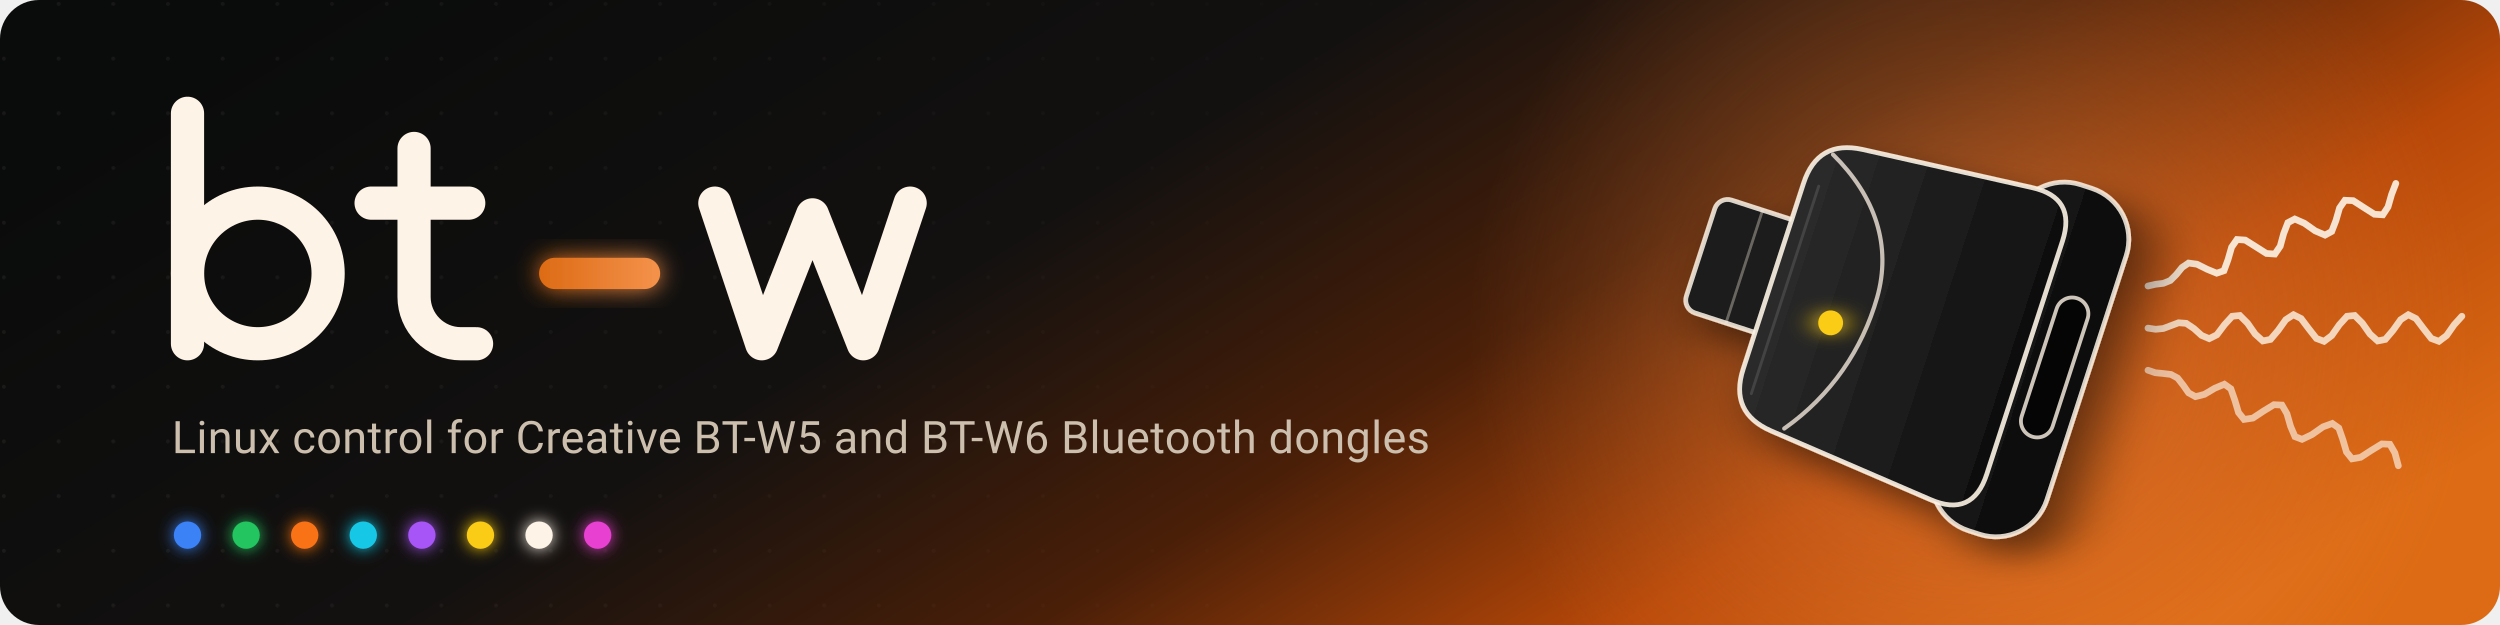
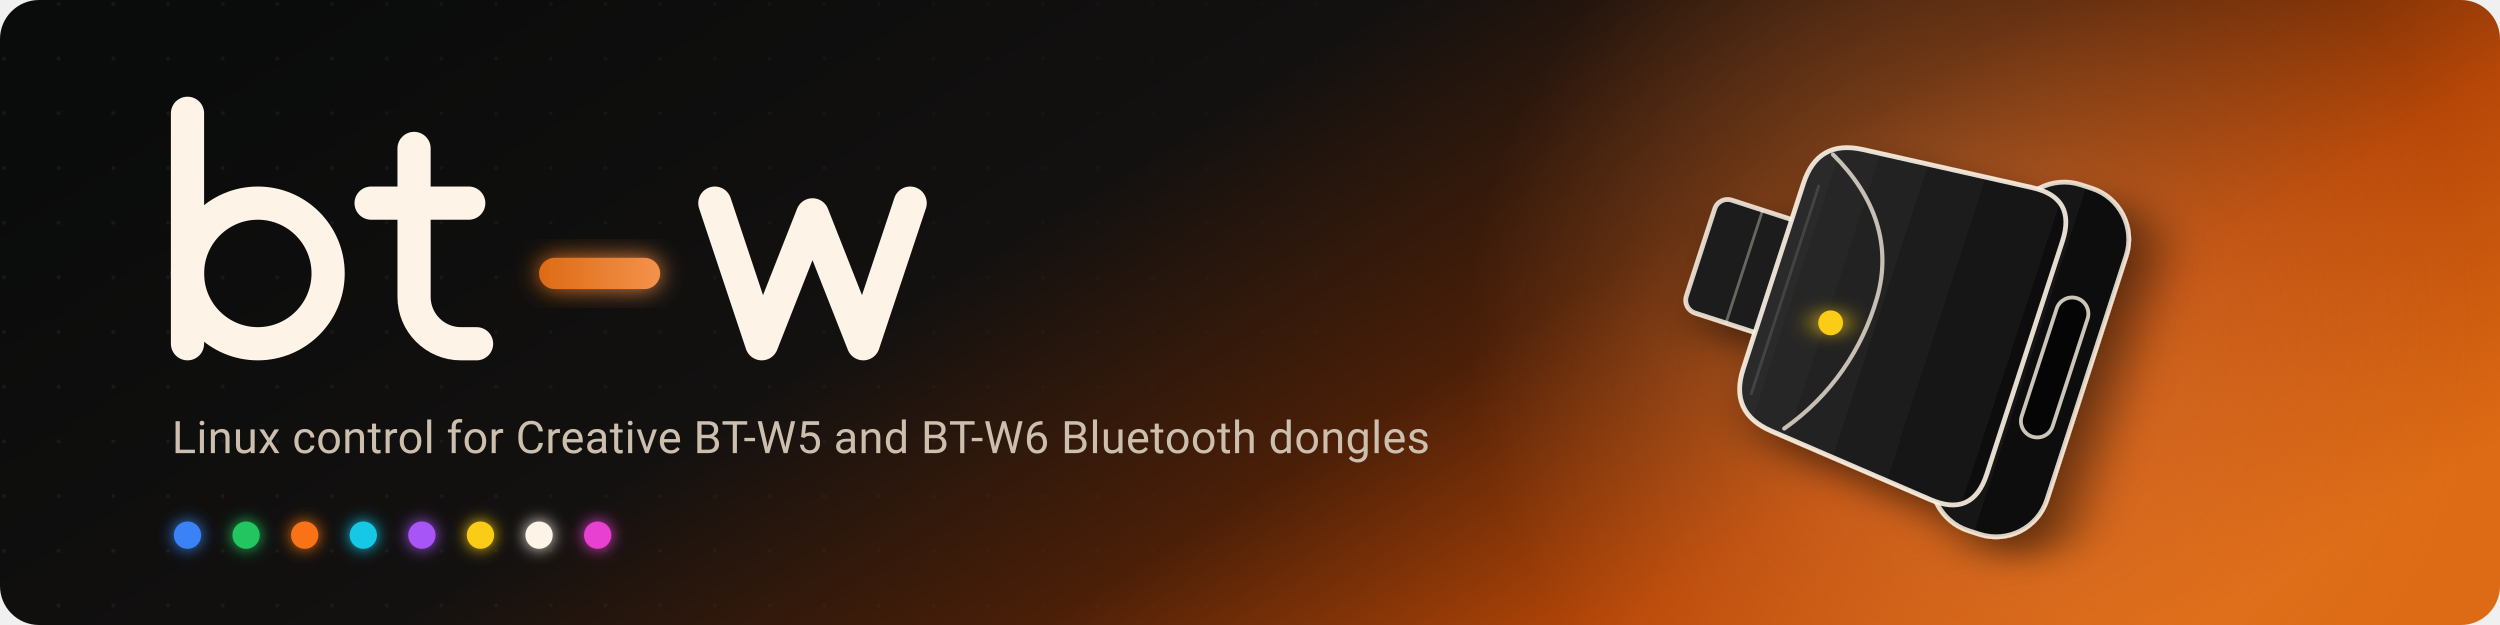
<svg xmlns="http://www.w3.org/2000/svg" viewBox="0 0 1280 320" width="1280" height="320" role="img" aria-labelledby="t d">
  <defs>
    <linearGradient id="bg" x1="0" y1="0.3" x2="1" y2="0.7">
      <stop offset="0" stop-color="#0a0b0b" />
      <stop offset="0.38" stop-color="#131110" />
      <stop offset="0.6" stop-color="#4a1f08" />
      <stop offset="0.8" stop-color="#b84808" />
      <stop offset="1" stop-color="#dd6b15" />
    </linearGradient>
    <radialGradient id="warm" cx="0.5" cy="0.5" r="0.5">
      <stop offset="0" stop-color="#f4924b" stop-opacity="0.45" />
      <stop offset="1" stop-color="#f4924b" stop-opacity="0" />
    </radialGradient>
    <linearGradient id="bar" x1="0" y1="0" x2="1" y2="0">
      <stop offset="0" stop-color="#dd6b15" />
      <stop offset="1" stop-color="#f4924b" />
    </linearGradient>
    <linearGradient id="shell" x1="0" y1="0" x2="0" y2="1">
      <stop offset="0" stop-color="#2b2b2b" />
      <stop offset="1" stop-color="#101010" />
    </linearGradient>
    <linearGradient id="edge" x1="0" y1="0" x2="0" y2="1">
      <stop offset="0" stop-color="#1c1c1c" />
      <stop offset="1" stop-color="#070707" />
    </linearGradient>
    <pattern id="grid" width="28" height="28" patternUnits="userSpaceOnUse">
      <circle cx="2" cy="2" r="1" fill="#fdf3e6" fill-opacity="0.06" />
    </pattern>
    <linearGradient id="gridFade" x1="0" y1="0" x2="1" y2="0">
      <stop offset="0" stop-color="#fff" stop-opacity="1" />
      <stop offset="0.6" stop-color="#fff" stop-opacity="0" />
    </linearGradient>
    <mask id="gridMask">
      <rect width="1280" height="320" fill="url(#gridFade)" />
    </mask>
    <filter id="glow" x="-60%" y="-60%" width="220%" height="220%">
      <feGaussianBlur stdDeviation="6" result="b" />
      <feMerge>
        <feMergeNode in="b" />
        <feMergeNode in="SourceGraphic" />
      </feMerge>
    </filter>
    <filter id="softGlow" x="-100%" y="-100%" width="300%" height="300%">
      <feGaussianBlur stdDeviation="4" result="b" />
      <feMerge>
        <feMergeNode in="b" />
        <feMergeNode in="SourceGraphic" />
      </feMerge>
    </filter>
    <filter id="shadow" x="-40%" y="-40%" width="180%" height="200%">
      <feGaussianBlur in="SourceAlpha" stdDeviation="12" />
      <feOffset dx="-6" dy="14" />
      <feComponentTransfer>
        <feFuncA type="linear" slope="0.55" />
      </feComponentTransfer>
      <feMerge>
        <feMergeNode />
        <feMergeNode in="SourceGraphic" />
      </feMerge>
    </filter>
    <clipPath id="frame">
      <rect width="1280" height="320" rx="20" />
    </clipPath>
  </defs>
  <g clip-path="url(#frame)">
    <rect width="1280" height="320" fill="url(#bg)" />
    <rect width="1280" height="320" fill="url(#grid)" mask="url(#gridMask)" />
    <circle cx="1010" cy="170" r="260" fill="url(#warm)" />
    <g fill="none" stroke="#fdf3e6" stroke-width="17" stroke-linecap="round" stroke-linejoin="round">
      <path d="M96 58V176" />
      <circle cx="132" cy="140" r="36" />
      <path d="M212 76V152a24 24 0 0 0 24 24h8" />
      <path d="M190 104h50" />
      <path d="M366 104l24 72 26-66 26 66 24-72" />
    </g>
    <rect x="276" y="132" width="62" height="16" rx="8" fill="url(#bar)" filter="url(#glow)" />
    <text x="88" y="232" font-family="ui-sans-serif, system-ui, -apple-system, 'Segoe UI', Roboto, 'Helvetica Neue', Arial, sans-serif" font-size="23" fill="#cdbfae" letter-spacing="0.2">Linux control for Creative BT-W5 and BT-W6 Bluetooth dongles</text>
    <g filter="url(#softGlow)">
      <circle cx="96" cy="274" r="7" fill="#3b82f6" />
      <circle cx="126" cy="274" r="7" fill="#22c55e" />
      <circle cx="156" cy="274" r="7" fill="#f97316" />
      <circle cx="186" cy="274" r="7" fill="#14c8e6" />
      <circle cx="216" cy="274" r="7" fill="#a855f7" />
      <circle cx="246" cy="274" r="7" fill="#facc15" />
      <circle cx="276" cy="274" r="7" fill="#fdf3e6" />
      <circle cx="306" cy="274" r="7" fill="#e83fd0" />
    </g>
    <g transform="translate(990 168) rotate(-72) scale(0.98)">
-       <g fill="none" stroke-linecap="round" stroke-width="3.5" transform="rotate(72)">
-         <path d="M112.0 -22.0 L115.9 -22.9 L120.0 -23.4 L123.7 -24.9 L126.8 -28.0 L129.8 -31.7 L133.2 -34.0 L137.6 -33.4 L142.8 -30.8 L147.9 -28.7 L151.7 -30.0 L153.8 -35.7 L155.7 -42.3 L158.5 -46.3 L162.8 -46.0 L168.4 -42.5 L173.9 -39.0 L178.3 -38.7 L181.1 -42.8 L182.9 -49.4 L185.1 -55.1 L188.7 -57.0 L193.7 -54.8 L199.4 -50.8 L204.5 -48.6 L208.0 -50.5 L210.2 -56.2 L212.1 -62.8 L214.9 -66.8 L219.2 -66.6 L224.8 -63.0 L230.3 -59.5 L234.7 -59.2 L237.4 -63.3 L239.3 -69.9 L241.5 -75.6" stroke="#fdf3e6" stroke-opacity="0.9" />
-         <path d="M112.0 0.0 L116.0 0.6 L120.0 0.2 L124.0 -1.3 L128.0 -2.8 L132.0 -2.5 L136.0 0.2 L140.0 3.8 L144.0 5.5 L148.0 3.5 L152.0 -1.8 L156.0 -6.2 L160.0 -6.6 L164.0 -2.6 L168.0 3.1 L172.0 6.7 L176.0 5.9 L180.0 1.2 L184.0 -4.4 L188.0 -7.0 L192.0 -5.0 L196.0 0.3 L200.0 5.4 L204.0 6.9 L208.0 3.9 L212.0 -1.8 L216.0 -6.2 L220.0 -6.6 L224.0 -2.6 L228.0 3.1 L232.0 6.7 L236.0 5.9 L240.0 1.2 L244.0 -4.4 L248.0 -7.0 L252.0 -5.0 L256.0 0.3 L260.0 5.4 L264.0 6.9 L268.0 3.9 L272.0 -1.8 L276.0 -6.2" stroke="#fdf3e6" stroke-opacity="0.8" />
-         <path d="M112.0 22.0 L115.8 23.3 L119.9 23.7 L124.0 24.2 L127.5 26.1 L130.4 29.8 L133.2 33.8 L136.8 35.8 L141.5 34.6 L146.9 31.4 L151.9 29.3 L155.3 31.7 L157.4 37.7 L159.3 44.1 L162.2 47.7 L166.8 47.0 L172.4 43.3 L177.8 40.0 L182.0 40.2 L184.6 44.7 L186.5 51.3 L188.8 56.7 L192.5 58.1 L197.7 55.6 L203.4 51.6 L208.3 49.8 L211.7 52.2 L213.8 58.2 L215.7 64.7 L218.6 68.3 L223.1 67.5 L228.8 63.8 L234.2 60.5 L238.4 60.7 L241.0 65.2 L242.8 71.9" stroke="#fdf3e6" stroke-opacity="0.65" />
-       </g>
      <g filter="url(#shadow)">
        <rect x="-31" y="-128" width="62" height="48" rx="7" fill="#1a1a1a" stroke="#fdf3e6" stroke-opacity="0.85" stroke-width="2.5" />
        <path d="M-31 -104H31" stroke="#fdf3e6" stroke-opacity="0.35" stroke-width="1.5" />
        <rect x="-95" y="22" width="190" height="62" rx="28" fill="url(#edge)" stroke="#fdf3e6" stroke-opacity="0.85" stroke-width="2.5" />
        <path d="M-51.0 -88.0 L51.0 -88.0 Q75.0 -88.0 77.3 -64.1 L85.7 26.1 Q88.0 50.0 64.0 50.0 L-64.0 50.0 Q-88.0 50.0 -85.7 26.1 L-77.3 -64.1 Q-75.0 -88.0 -51.0 -88.0 Z" fill="url(#shell)" stroke="#fdf3e6" stroke-opacity="0.9" stroke-width="2.5" stroke-linejoin="round" />
      </g>
      <rect x="-38" y="58" width="76" height="17" rx="8.5" fill="#050505" stroke="#fdf3e6" stroke-opacity="0.8" stroke-width="2" />
      <path d="M-74 -58C-50 -40 -22 -32 6 -33C34 -34 56 -50 70 -78" fill="none" stroke="#fdf3e6" stroke-opacity="0.75" stroke-width="2.2" stroke-linecap="round" />
      <path d="M-62 -80H52" stroke="#ffffff" stroke-opacity="0.12" stroke-width="1.5" stroke-linecap="round" />
      <circle cx="-14" cy="-52" r="6.5" fill="#facc15" filter="url(#glow)" />
    </g>
  </g>
</svg>
